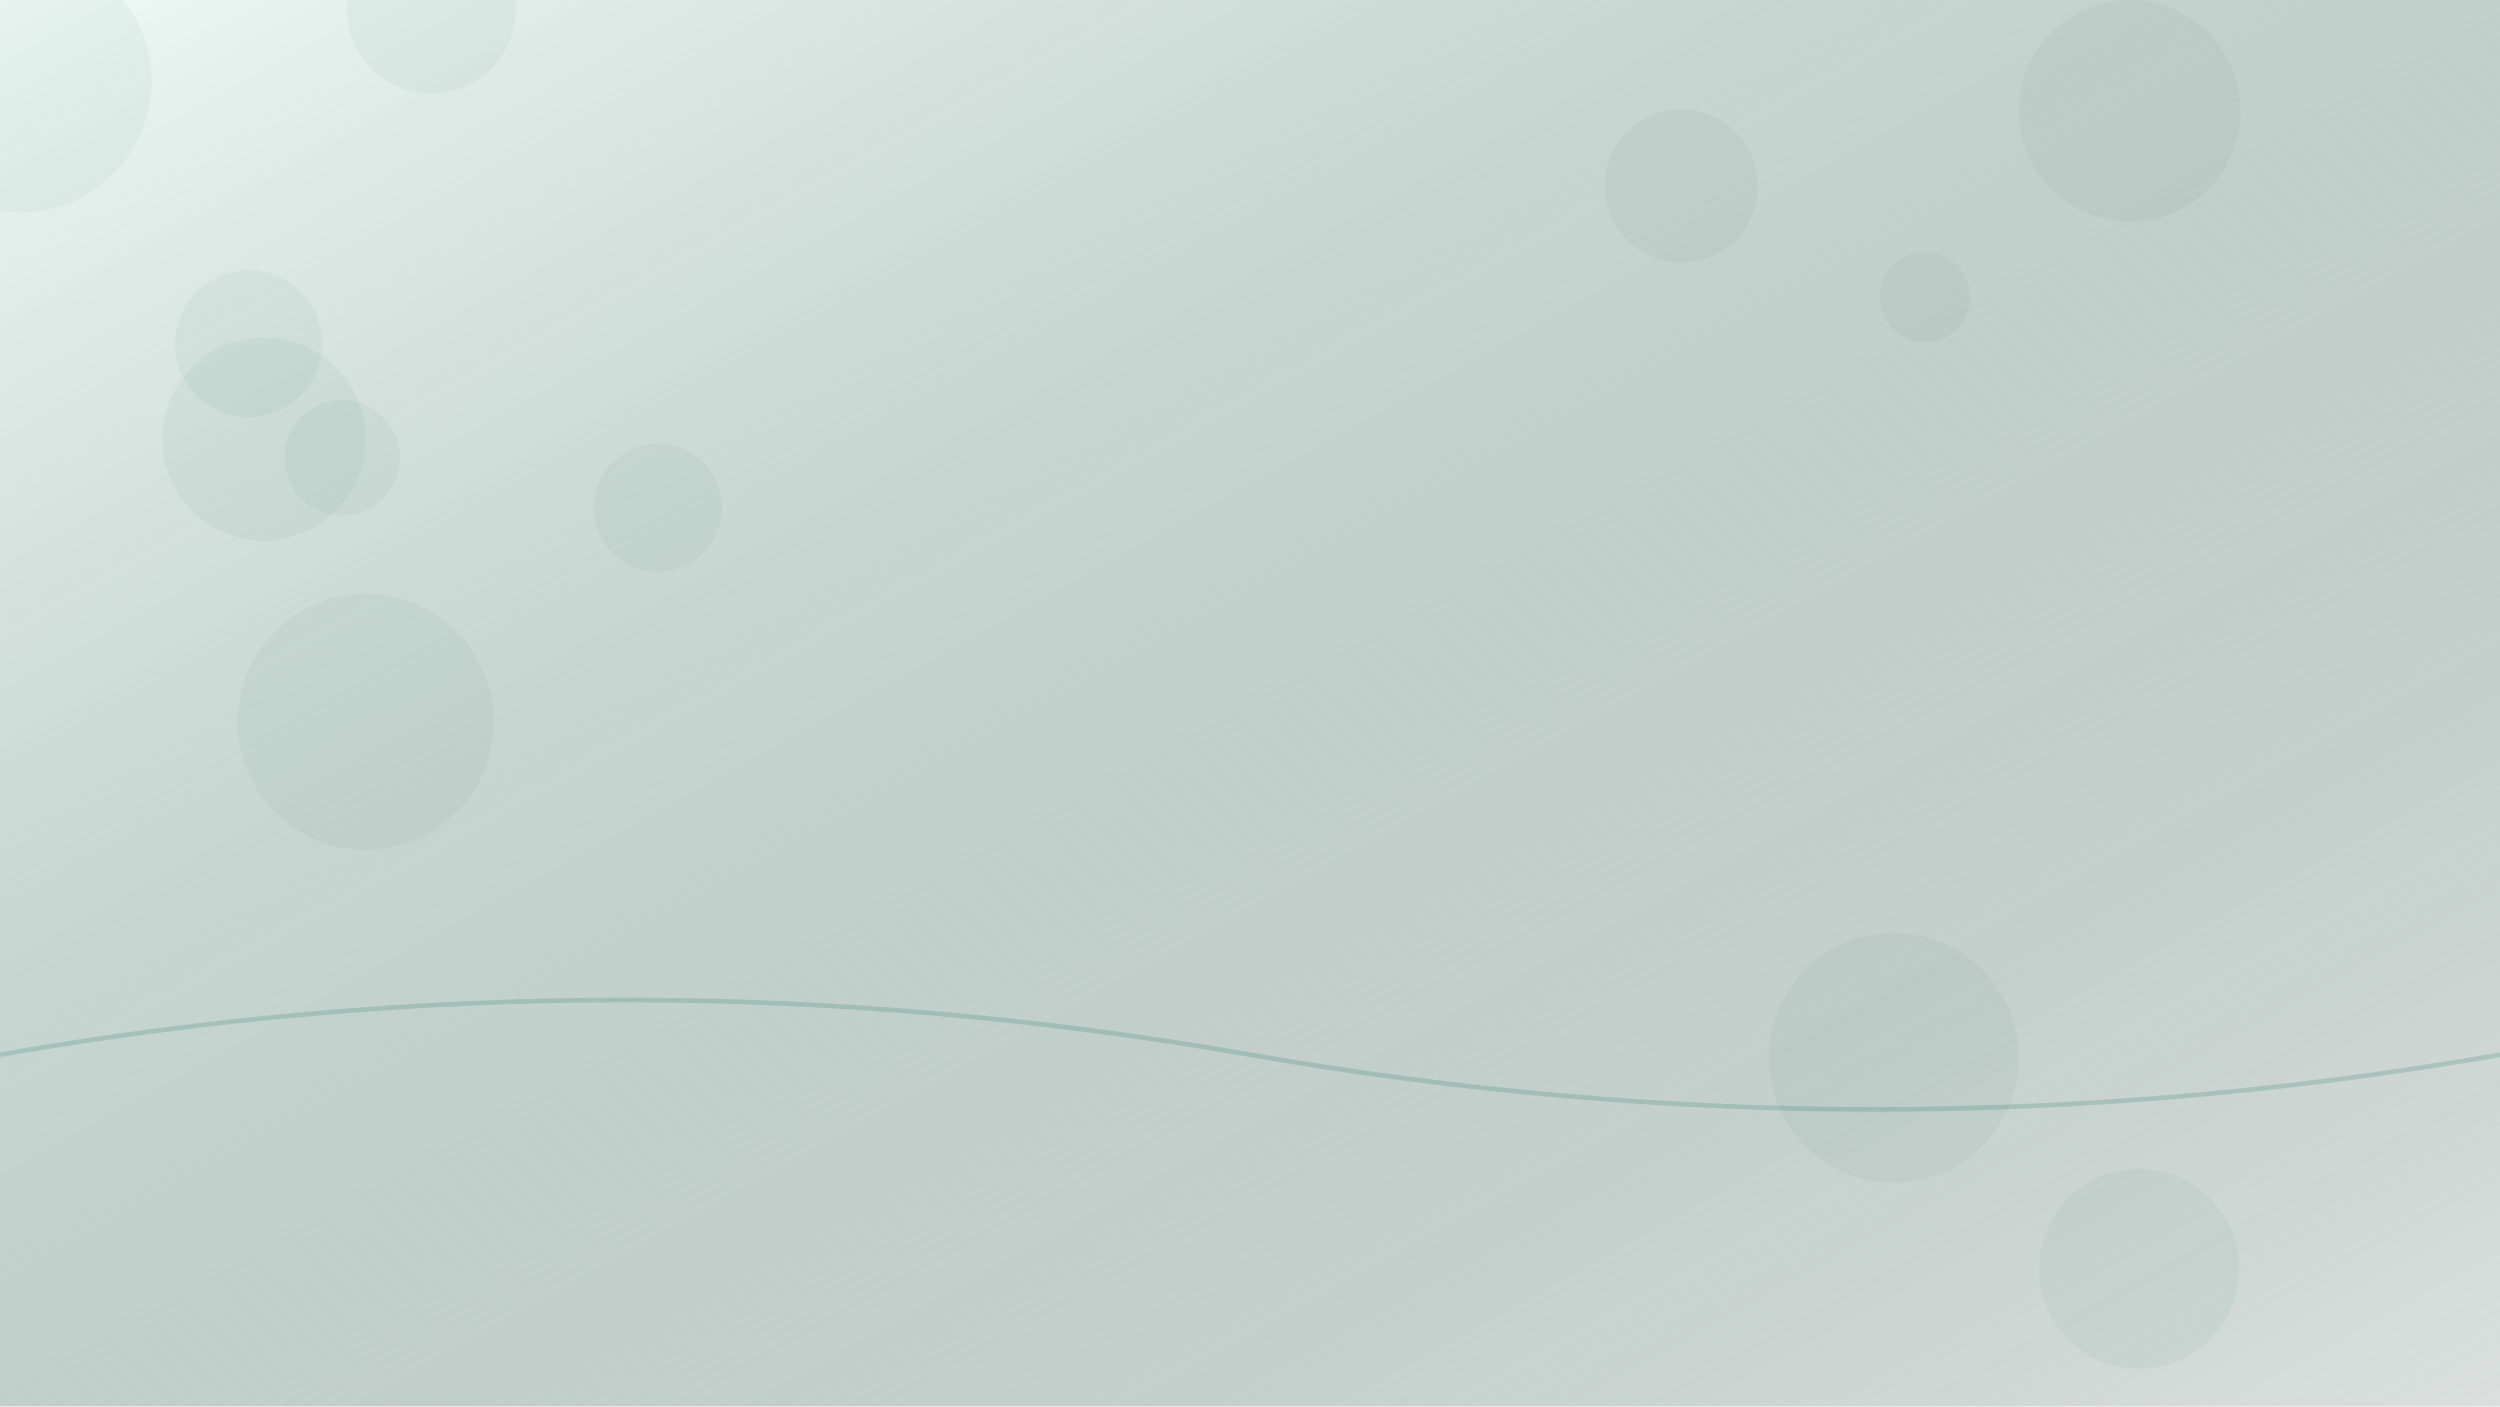
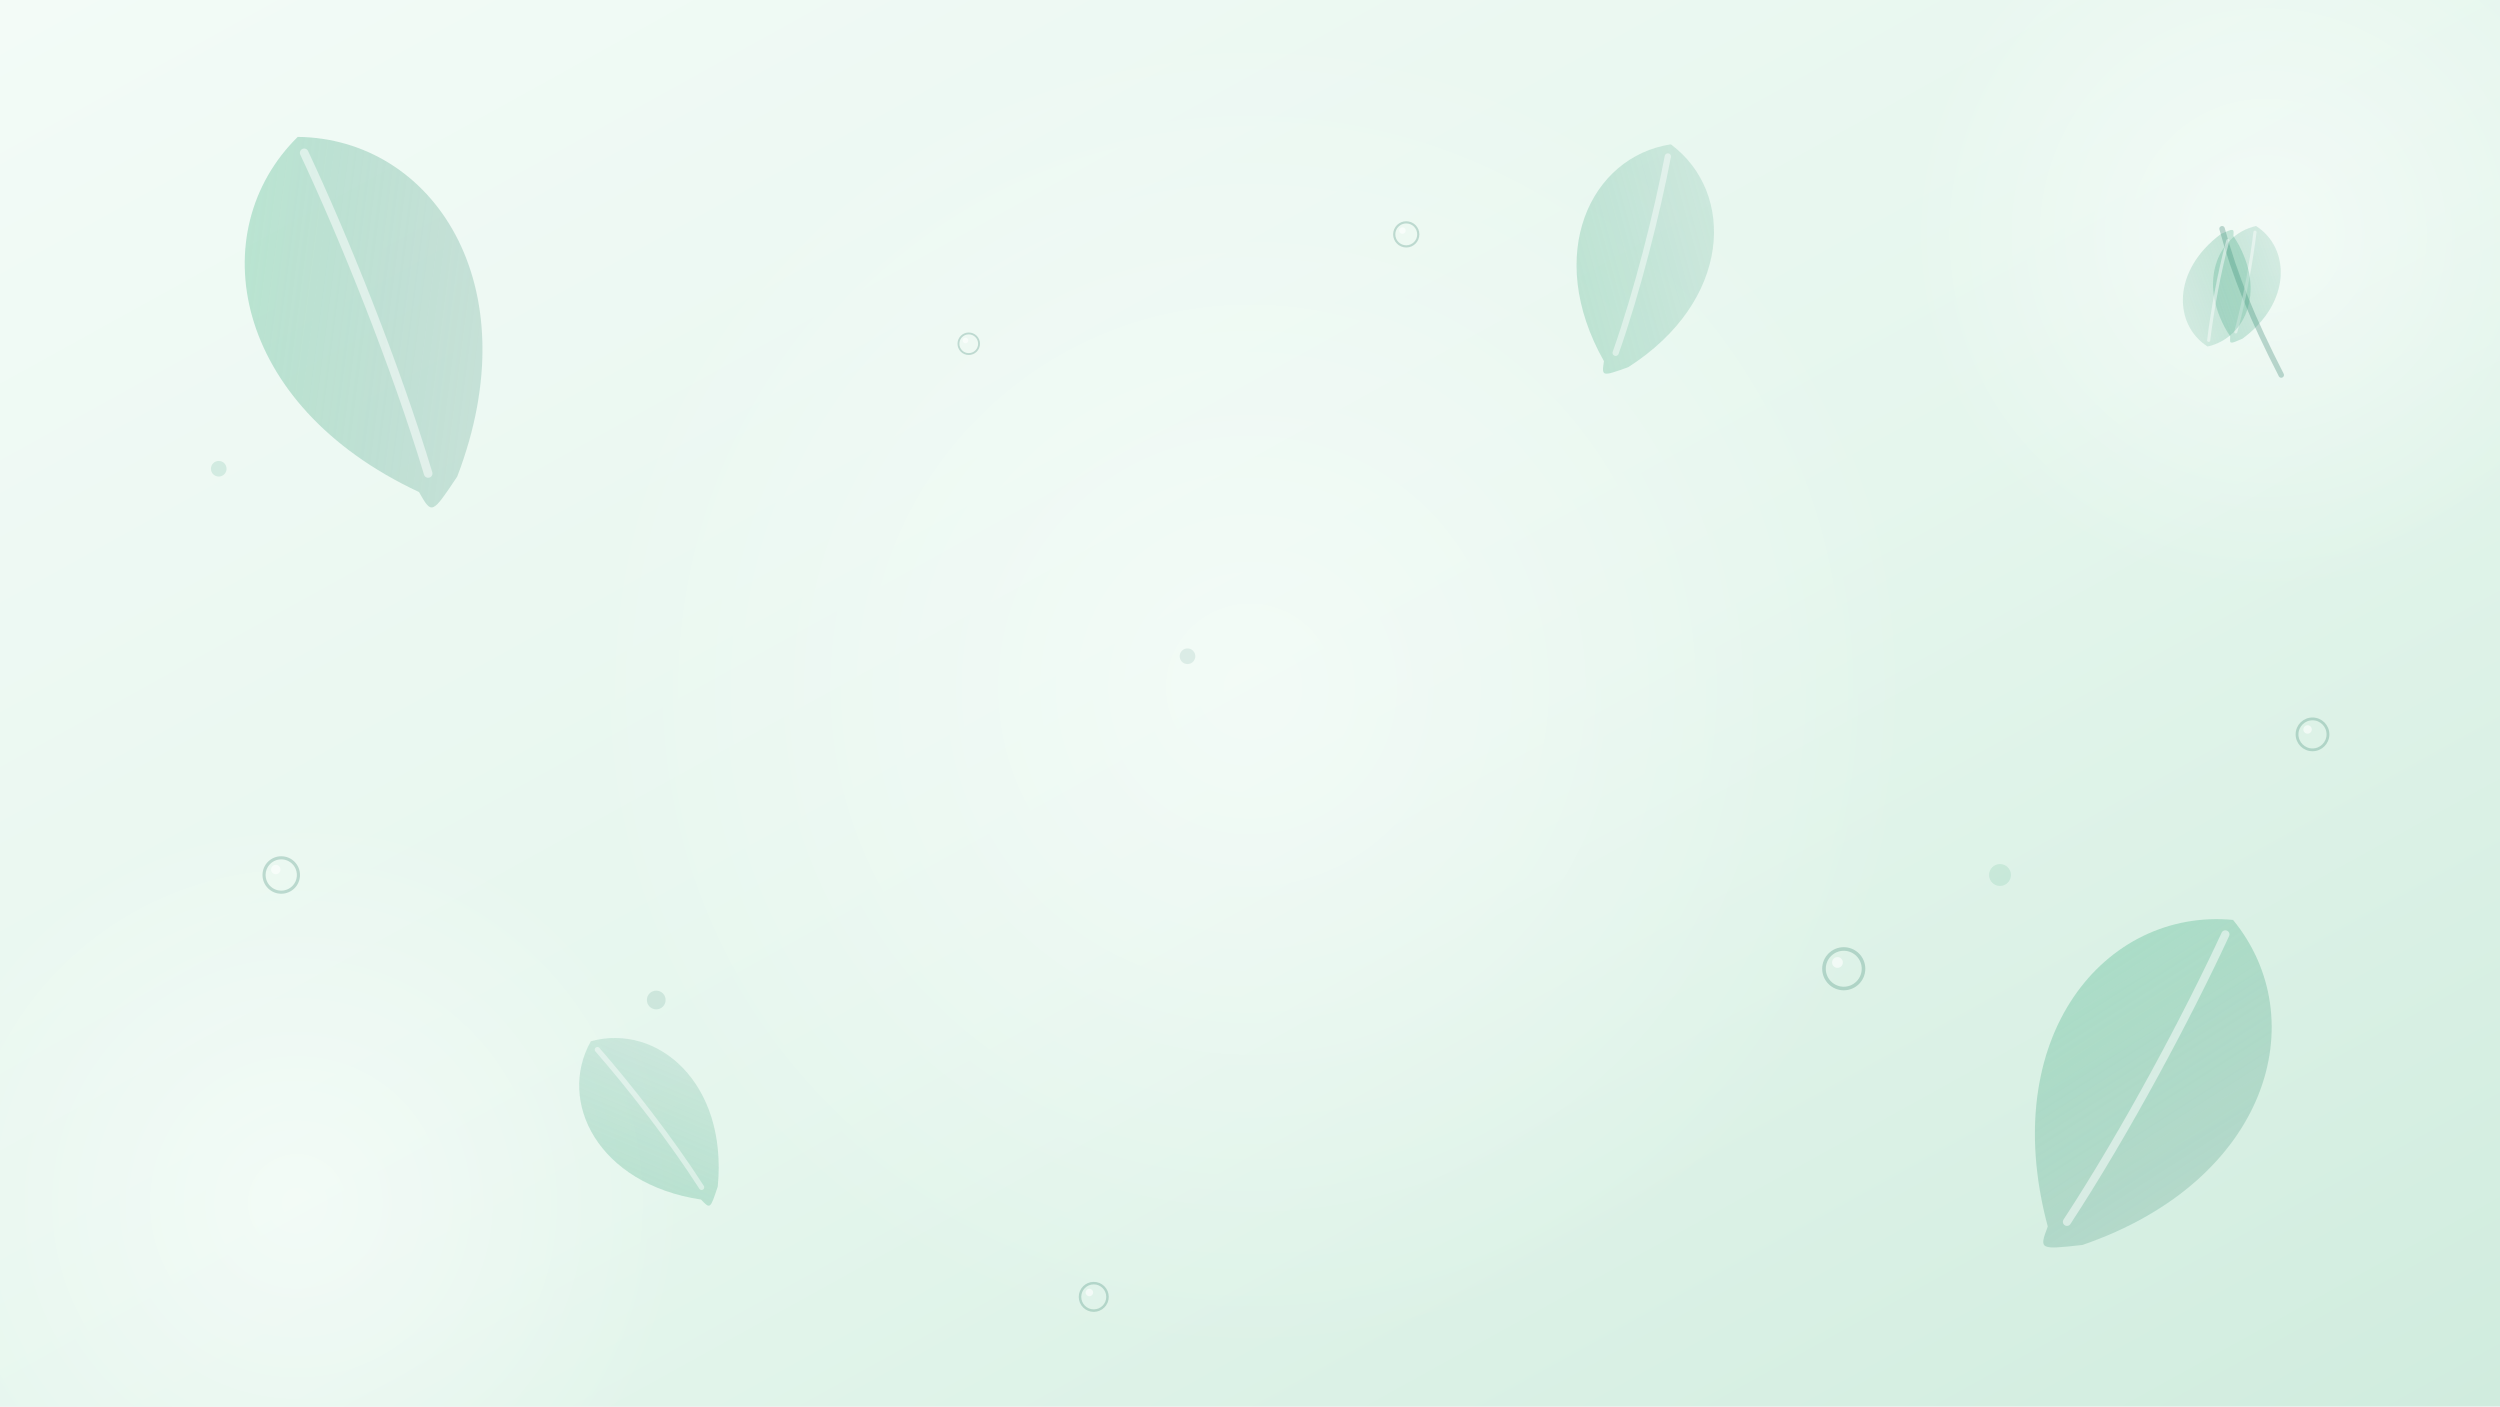
- <svg xmlns="http://www.w3.org/2000/svg" width="1600" height="900" viewBox="0 0 1600 900" role="img" aria-label="薄荷背景（横屏）">
+ <svg xmlns="http://www.w3.org/2000/svg" width="1600" height="900" viewBox="0 0 1600 900" role="img" aria-label="薄荷清新对话背景（横屏）">
  <defs>
-     <linearGradient id="g" x1="0%" y1="0%" x2="100%" y2="100%">
-       <stop offset="0%" stop-color="#F0FAF6" />
-       <stop offset="100%" stop-color="#4D7466" stop-opacity="0.13" />
+     <linearGradient id="bgGrad" x1="0%" y1="0%" x2="100%" y2="100%">
+       <stop offset="0%" stop-color="#F3FBF7" />
+       <stop offset="55%" stop-color="#E5F6ED" />
+       <stop offset="100%" stop-color="#D0ECDE" />
    </linearGradient>
+     <linearGradient id="leafG" x1="0%" y1="0%" x2="100%" y2="100%">
+       <stop offset="0%" stop-color="#4FC08F" stop-opacity="0.35" />
+       <stop offset="100%" stop-color="#106B56" stop-opacity="0.15" />
+     </linearGradient>
+     <linearGradient id="leafG2" x1="0%" y1="100%" x2="100%" y2="0%">
+       <stop offset="0%" stop-color="#3AA97E" stop-opacity="0.28" />
+       <stop offset="100%" stop-color="#1E8A68" stop-opacity="0.12" />
+     </linearGradient>
+     <radialGradient id="glow" cx="50%" cy="50%" r="50%">
+       <stop offset="0%" stop-color="#ffffff" stop-opacity="0.5" />
+       <stop offset="100%" stop-color="#ffffff" stop-opacity="0" />
+     </radialGradient>
+     <g id="leaf">
+       <path d="M0 -120 C 72 -90, 94 10, 12 98 C -10 113, -10 113, -12 98 C -94 10, -72 -90, 0 -120 Z" fill="url(#leafG)" />
+       <path d="M0 -110 C 3 -56, 3 24, -3 90" fill="none" stroke="#ffffff" stroke-opacity="0.5" stroke-width="5" stroke-linecap="round" />
+     </g>
+     <g id="leafS">
+       <path d="M0 -80 C 48 -60, 62 8, 8 65 C -7 75, -7 75, -8 65 C -62 8, -48 -60, 0 -80 Z" fill="url(#leafG2)" />
+       <path d="M0 -72 C 2 -36, 2 16, -2 58" fill="none" stroke="#ffffff" stroke-opacity="0.45" stroke-width="4" stroke-linecap="round" />
+     </g>
+     <g id="bubble">
+       <circle cx="0" cy="0" r="11" fill="none" stroke="#106B56" stroke-opacity="0.22" stroke-width="2" />
+       <circle cx="-3.5" cy="-3.5" r="3" fill="#ffffff" fill-opacity="0.6" />
+     </g>
  </defs>
-   <rect width="1600" height="900" fill="url(#g)" />
-   <circle cx="1363" cy="71" r="71" fill="#106B56" opacity="0.05" />
-   <circle cx="159" cy="220" r="47" fill="#106B56" opacity="0.05" />
-   <circle cx="1076" cy="119" r="49" fill="#106B56" opacity="0.05" />
-   <circle cx="421" cy="325" r="41" fill="#106B56" opacity="0.05" />
-   <circle cx="276" cy="6" r="54" fill="#106B56" opacity="0.05" />
-   <circle cx="13" cy="52" r="84" fill="#106B56" opacity="0.05" />
-   <circle cx="1232" cy="190" r="29" fill="#106B56" opacity="0.05" />
-   <circle cx="169" cy="281" r="65" fill="#106B56" opacity="0.05" />
-   <circle cx="1212" cy="677" r="80" fill="#106B56" opacity="0.05" />
-   <circle cx="1369" cy="812" r="64" fill="#106B56" opacity="0.05" />
-   <circle cx="234" cy="462" r="82" fill="#106B56" opacity="0.05" />
-   <circle cx="219" cy="293" r="37" fill="#106B56" opacity="0.05" />
-   <path d="M0 675.0 q400.0 -70 800.0 0 q400.0 70 800.0 0" fill="none" stroke="#106B56" stroke-width="3" opacity="0.18" />
+   <rect width="1600" height="900" fill="url(#bgGrad)" />
+   <circle cx="800" cy="440" r="430" fill="url(#glow)" />
+   <circle cx="190" cy="770" r="250" fill="url(#glow)" />
+   <circle cx="1450" cy="150" r="230" fill="url(#glow)" />
+   <g transform="translate(240 210) rotate(-22)">
+     <use href="#leaf" transform="translate(0 0) scale(1.1)" />
+   </g>
+   <g transform="translate(1370 700) rotate(28)">
+     <use href="#leaf" transform="translate(0 0) scale(1.05)" />
+   </g>
+   <g transform="translate(1050 170) rotate(14)">
+     <use href="#leafS" transform="translate(0 0)" />
+   </g>
+   <g transform="translate(420 720) rotate(-38)">
+     <use href="#leafS" transform="translate(0 0) scale(0.85)" />
+   </g>
+   <g transform="translate(1460 240) rotate(-30)">
+     <path d="M0 0 C 2 -40 6 -70 14 -100" fill="none" stroke="#106B56" stroke-opacity="0.25" stroke-width="3.5" stroke-linecap="round" />
+     <use href="#leafS" transform="translate(8 -60) rotate(40) scale(0.5)" />
+     <use href="#leafS" transform="translate(-6 -70) rotate(-140) scale(0.5)" />
+   </g>
+   <use href="#bubble" transform="translate(180 560)" />
+   <use href="#bubble" transform="translate(1180 620) scale(1.15)" />
+   <use href="#bubble" transform="translate(700 830) scale(0.8)" />
+   <use href="#bubble" transform="translate(900 150) scale(0.7)" />
+   <use href="#bubble" transform="translate(1480 470) scale(0.9)" />
+   <use href="#bubble" transform="translate(620 220) scale(0.6)" />
+   <circle cx="420" cy="640" r="6" fill="#106B56" fill-opacity="0.12" />
+   <circle cx="1280" cy="560" r="7" fill="#3AA97E" fill-opacity="0.14" />
+   <circle cx="760" cy="420" r="5" fill="#106B56" fill-opacity="0.10" />
+   <circle cx="140" cy="300" r="5" fill="#1E8A68" fill-opacity="0.13" />
</svg>
